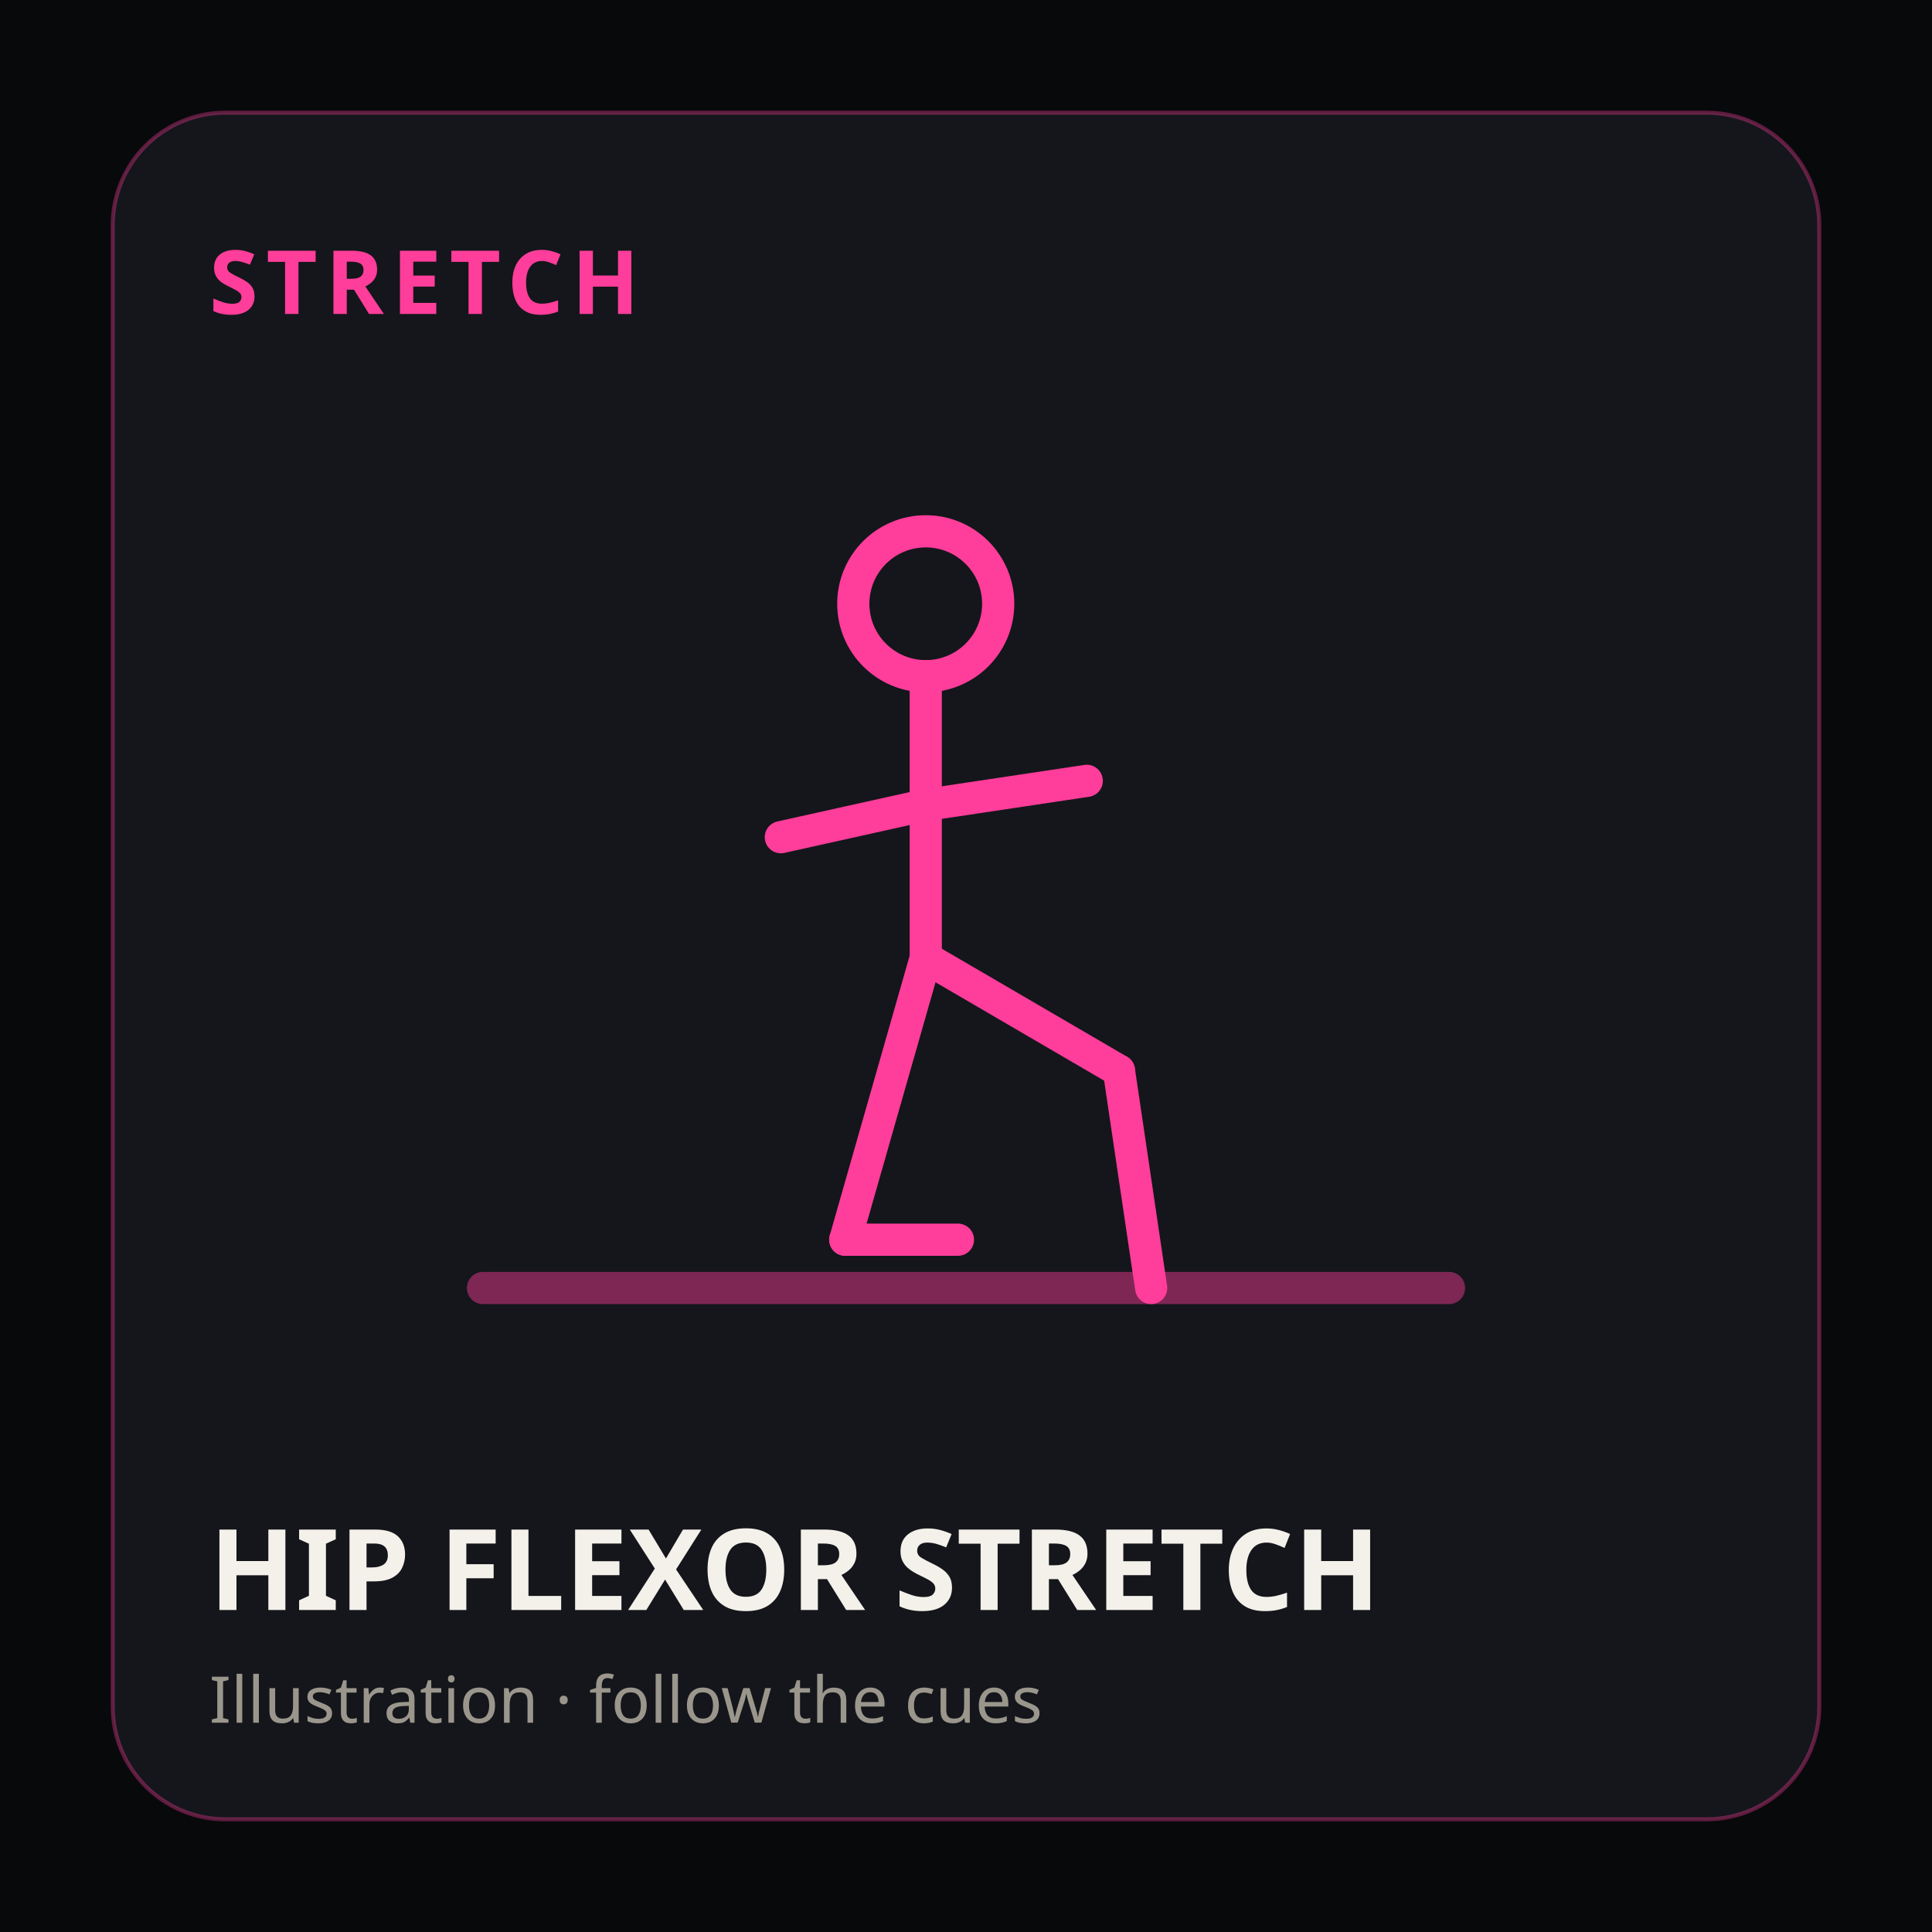
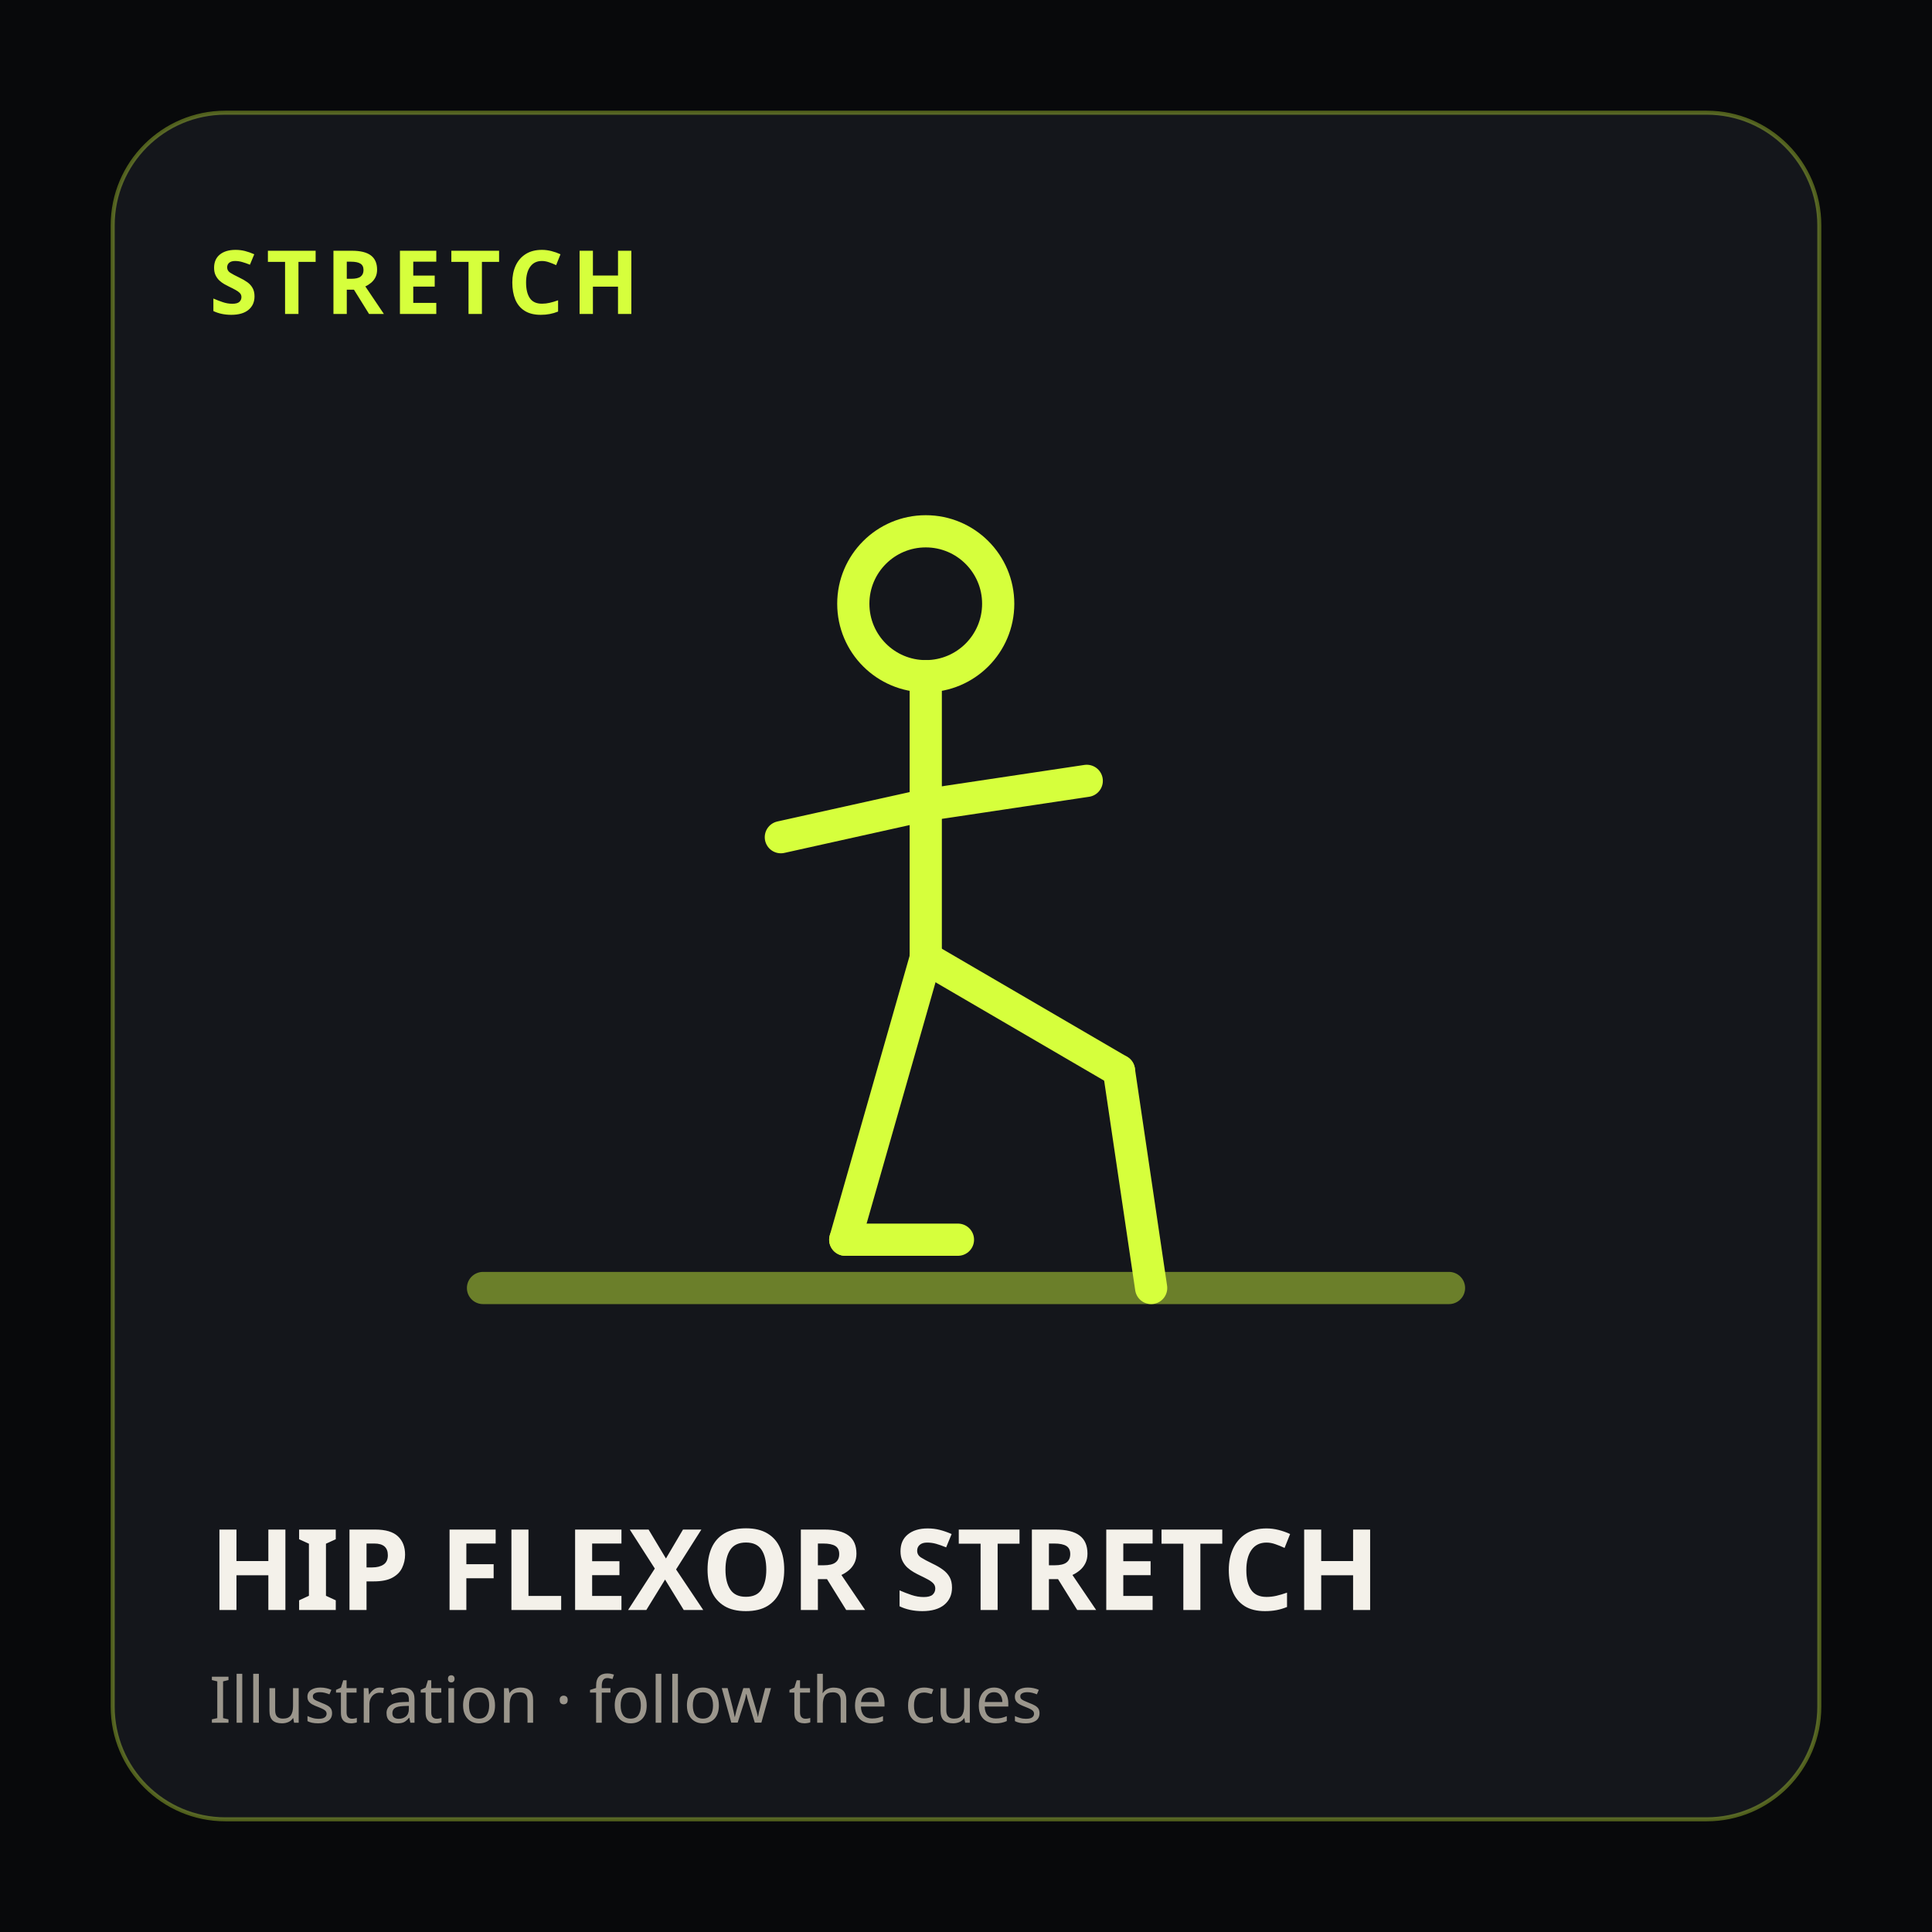
<svg xmlns="http://www.w3.org/2000/svg" width="480" height="480" viewBox="0 0 480 480" role="img">
  <rect width="480" height="480" fill="#08090b" />
-   <rect x="28" y="28" width="424" height="424" rx="28" fill="#14161b" stroke="#ff3d9a" stroke-opacity="0.35" />
-   <text x="52" y="78" fill="#ff3d9a" font-family="ui-sans-serif,system-ui,sans-serif" font-size="22" font-weight="700" letter-spacing="2">STRETCH</text>
-   <g fill="none" stroke="#ff3d9a" stroke-width="8" stroke-linecap="round" stroke-linejoin="round">
+   <rect x="28" y="28" width="424" height="424" rx="28" fill="#14161b" stroke="#d6ff3c" stroke-opacity="0.35" />
+   <text x="52" y="78" fill="#d6ff3c" font-family="ui-sans-serif,system-ui,sans-serif" font-size="22" font-weight="700" letter-spacing="2">STRETCH</text>
+   <g fill="none" stroke="#d6ff3c" stroke-width="8" stroke-linecap="round" stroke-linejoin="round">
    <path d="M120 320 h240" stroke-opacity="0.45" />
    <circle cx="230" cy="150" r="18" fill="#14161b" />
    <path d="M230 168 v70" />
    <path d="M230 200 l-36 8 M230 200 l40-6" />
    <path d="M230 238 l-20 70" />
    <path d="M210 308 h28" />
    <path d="M230 238 l48 28" />
    <path d="M278 266 l8 54" />
  </g>
  <text x="52" y="400" fill="#f4f1ea" font-family="ui-sans-serif,system-ui,sans-serif" font-size="28" font-weight="700">HIP FLEXOR STRETCH</text>
  <text x="52" y="428" fill="#9b968c" font-family="ui-sans-serif,system-ui,sans-serif" font-size="16">Illustration · follow the cues</text>
</svg>
